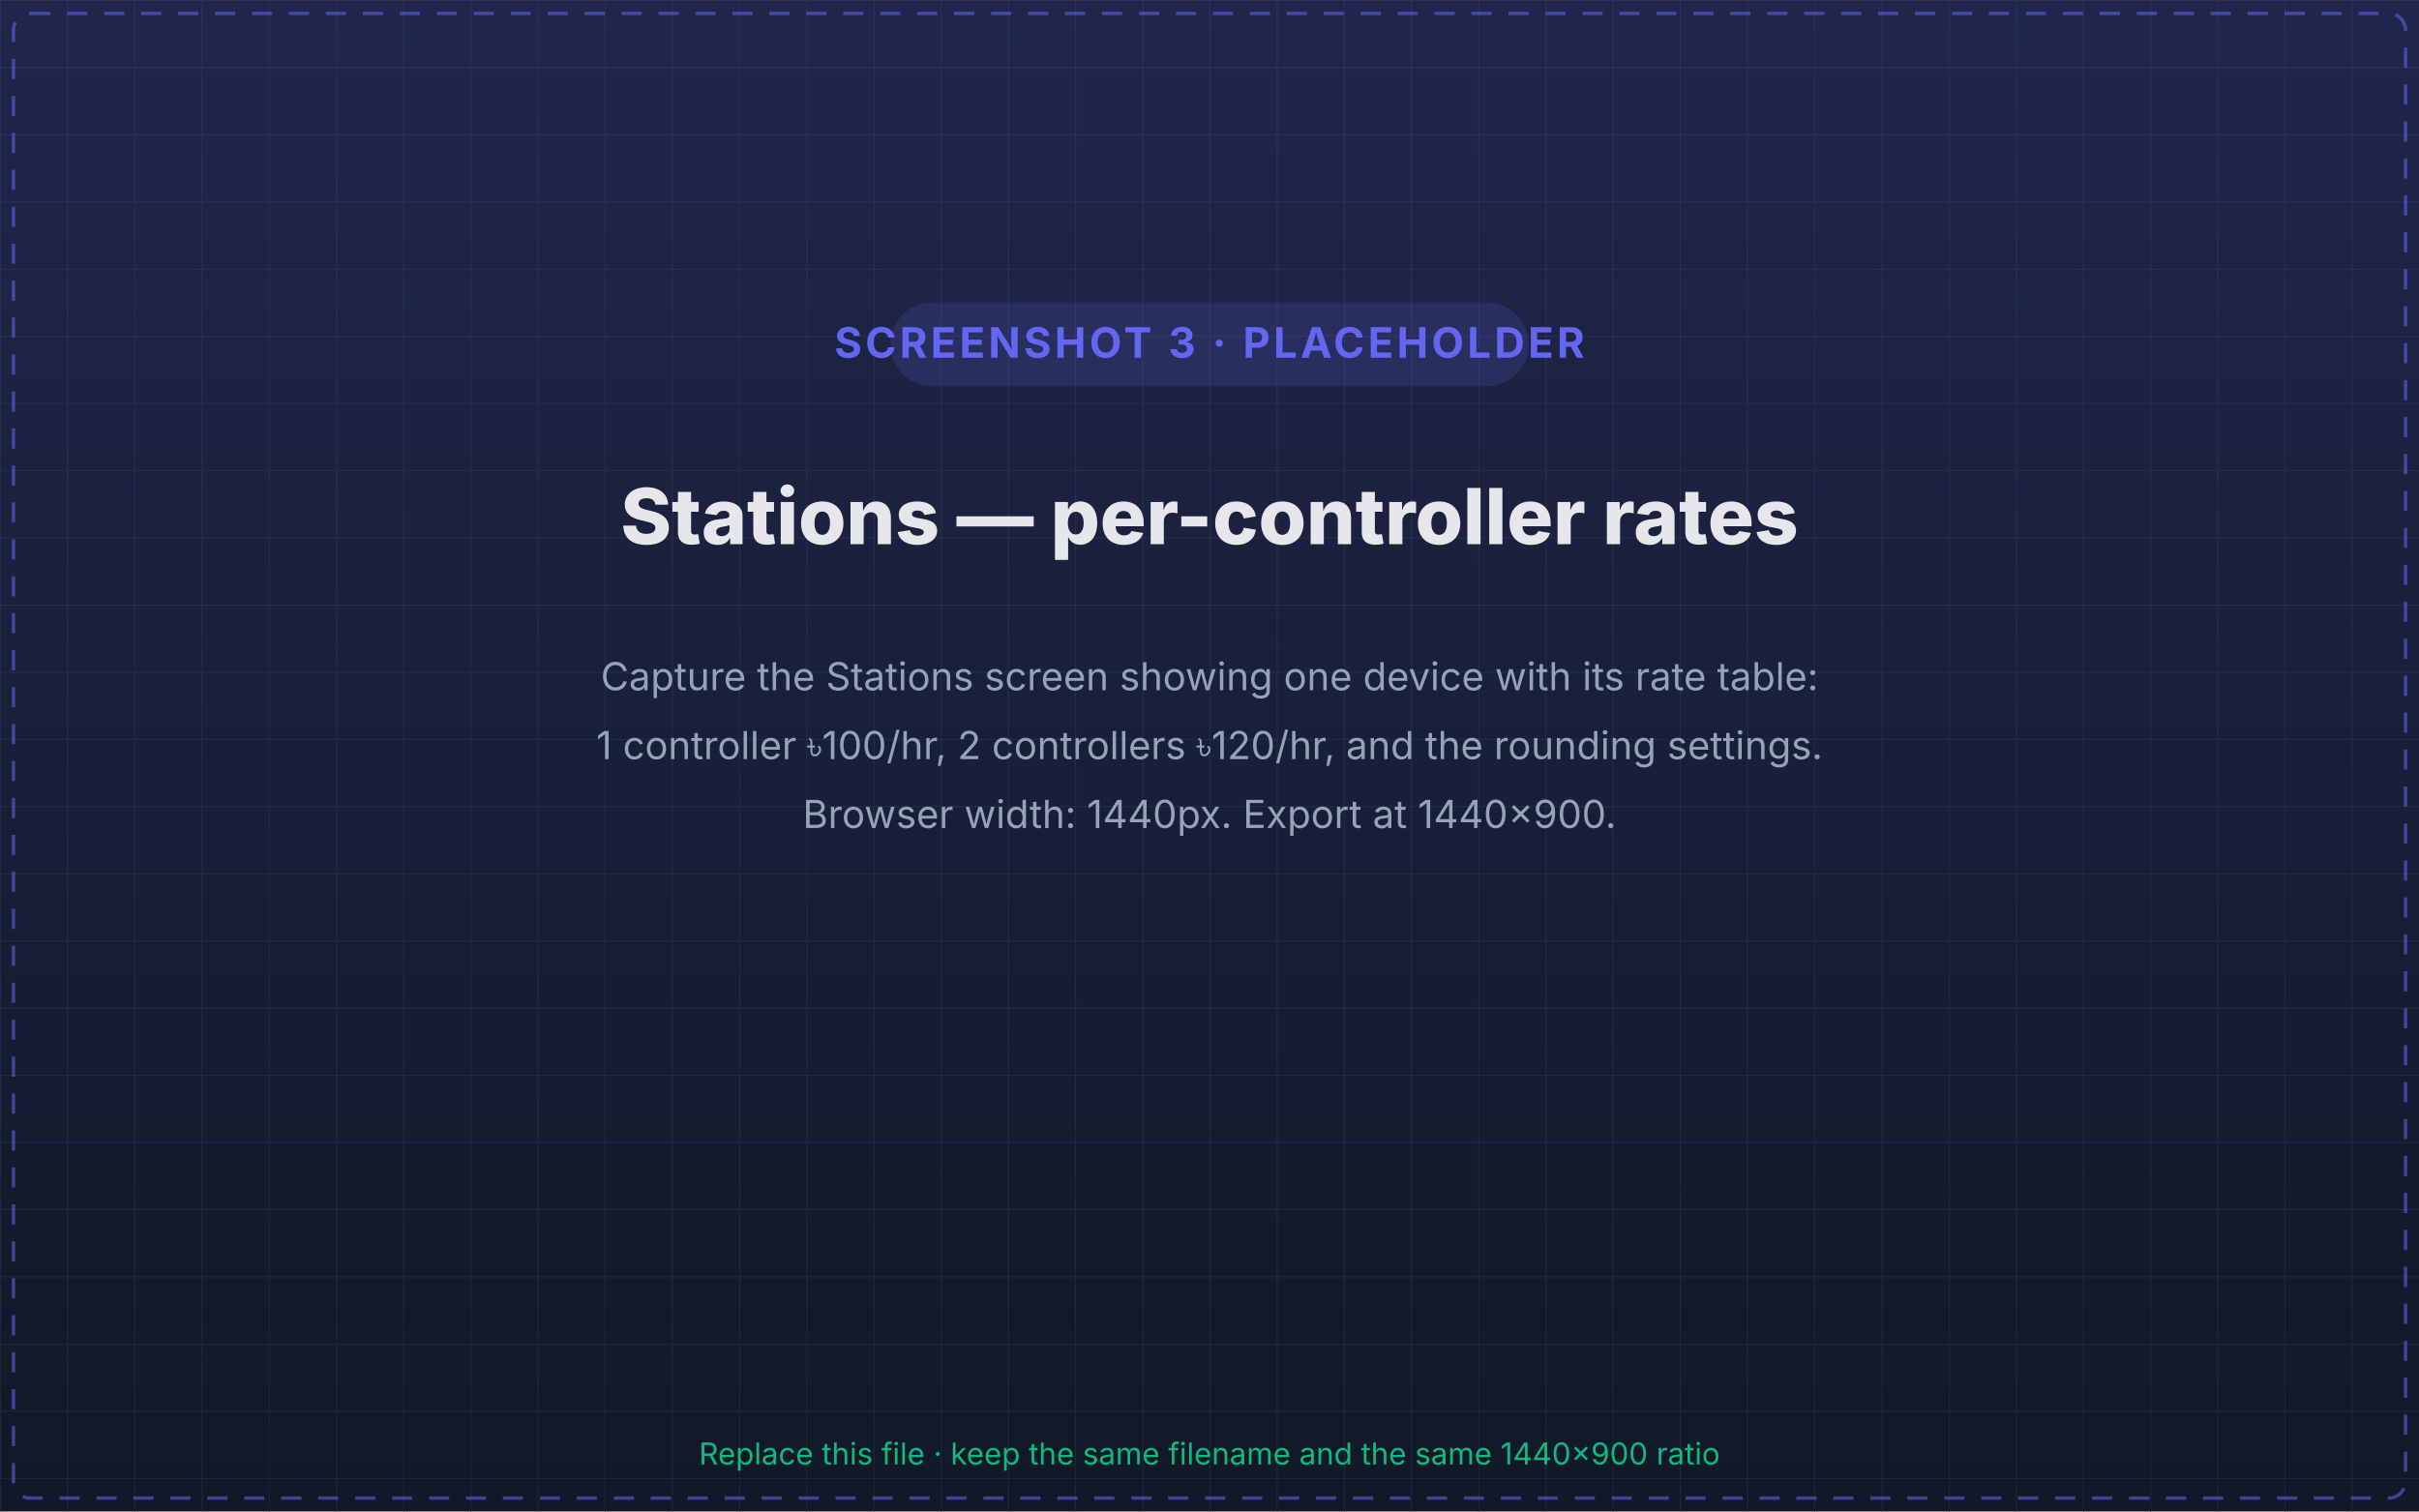
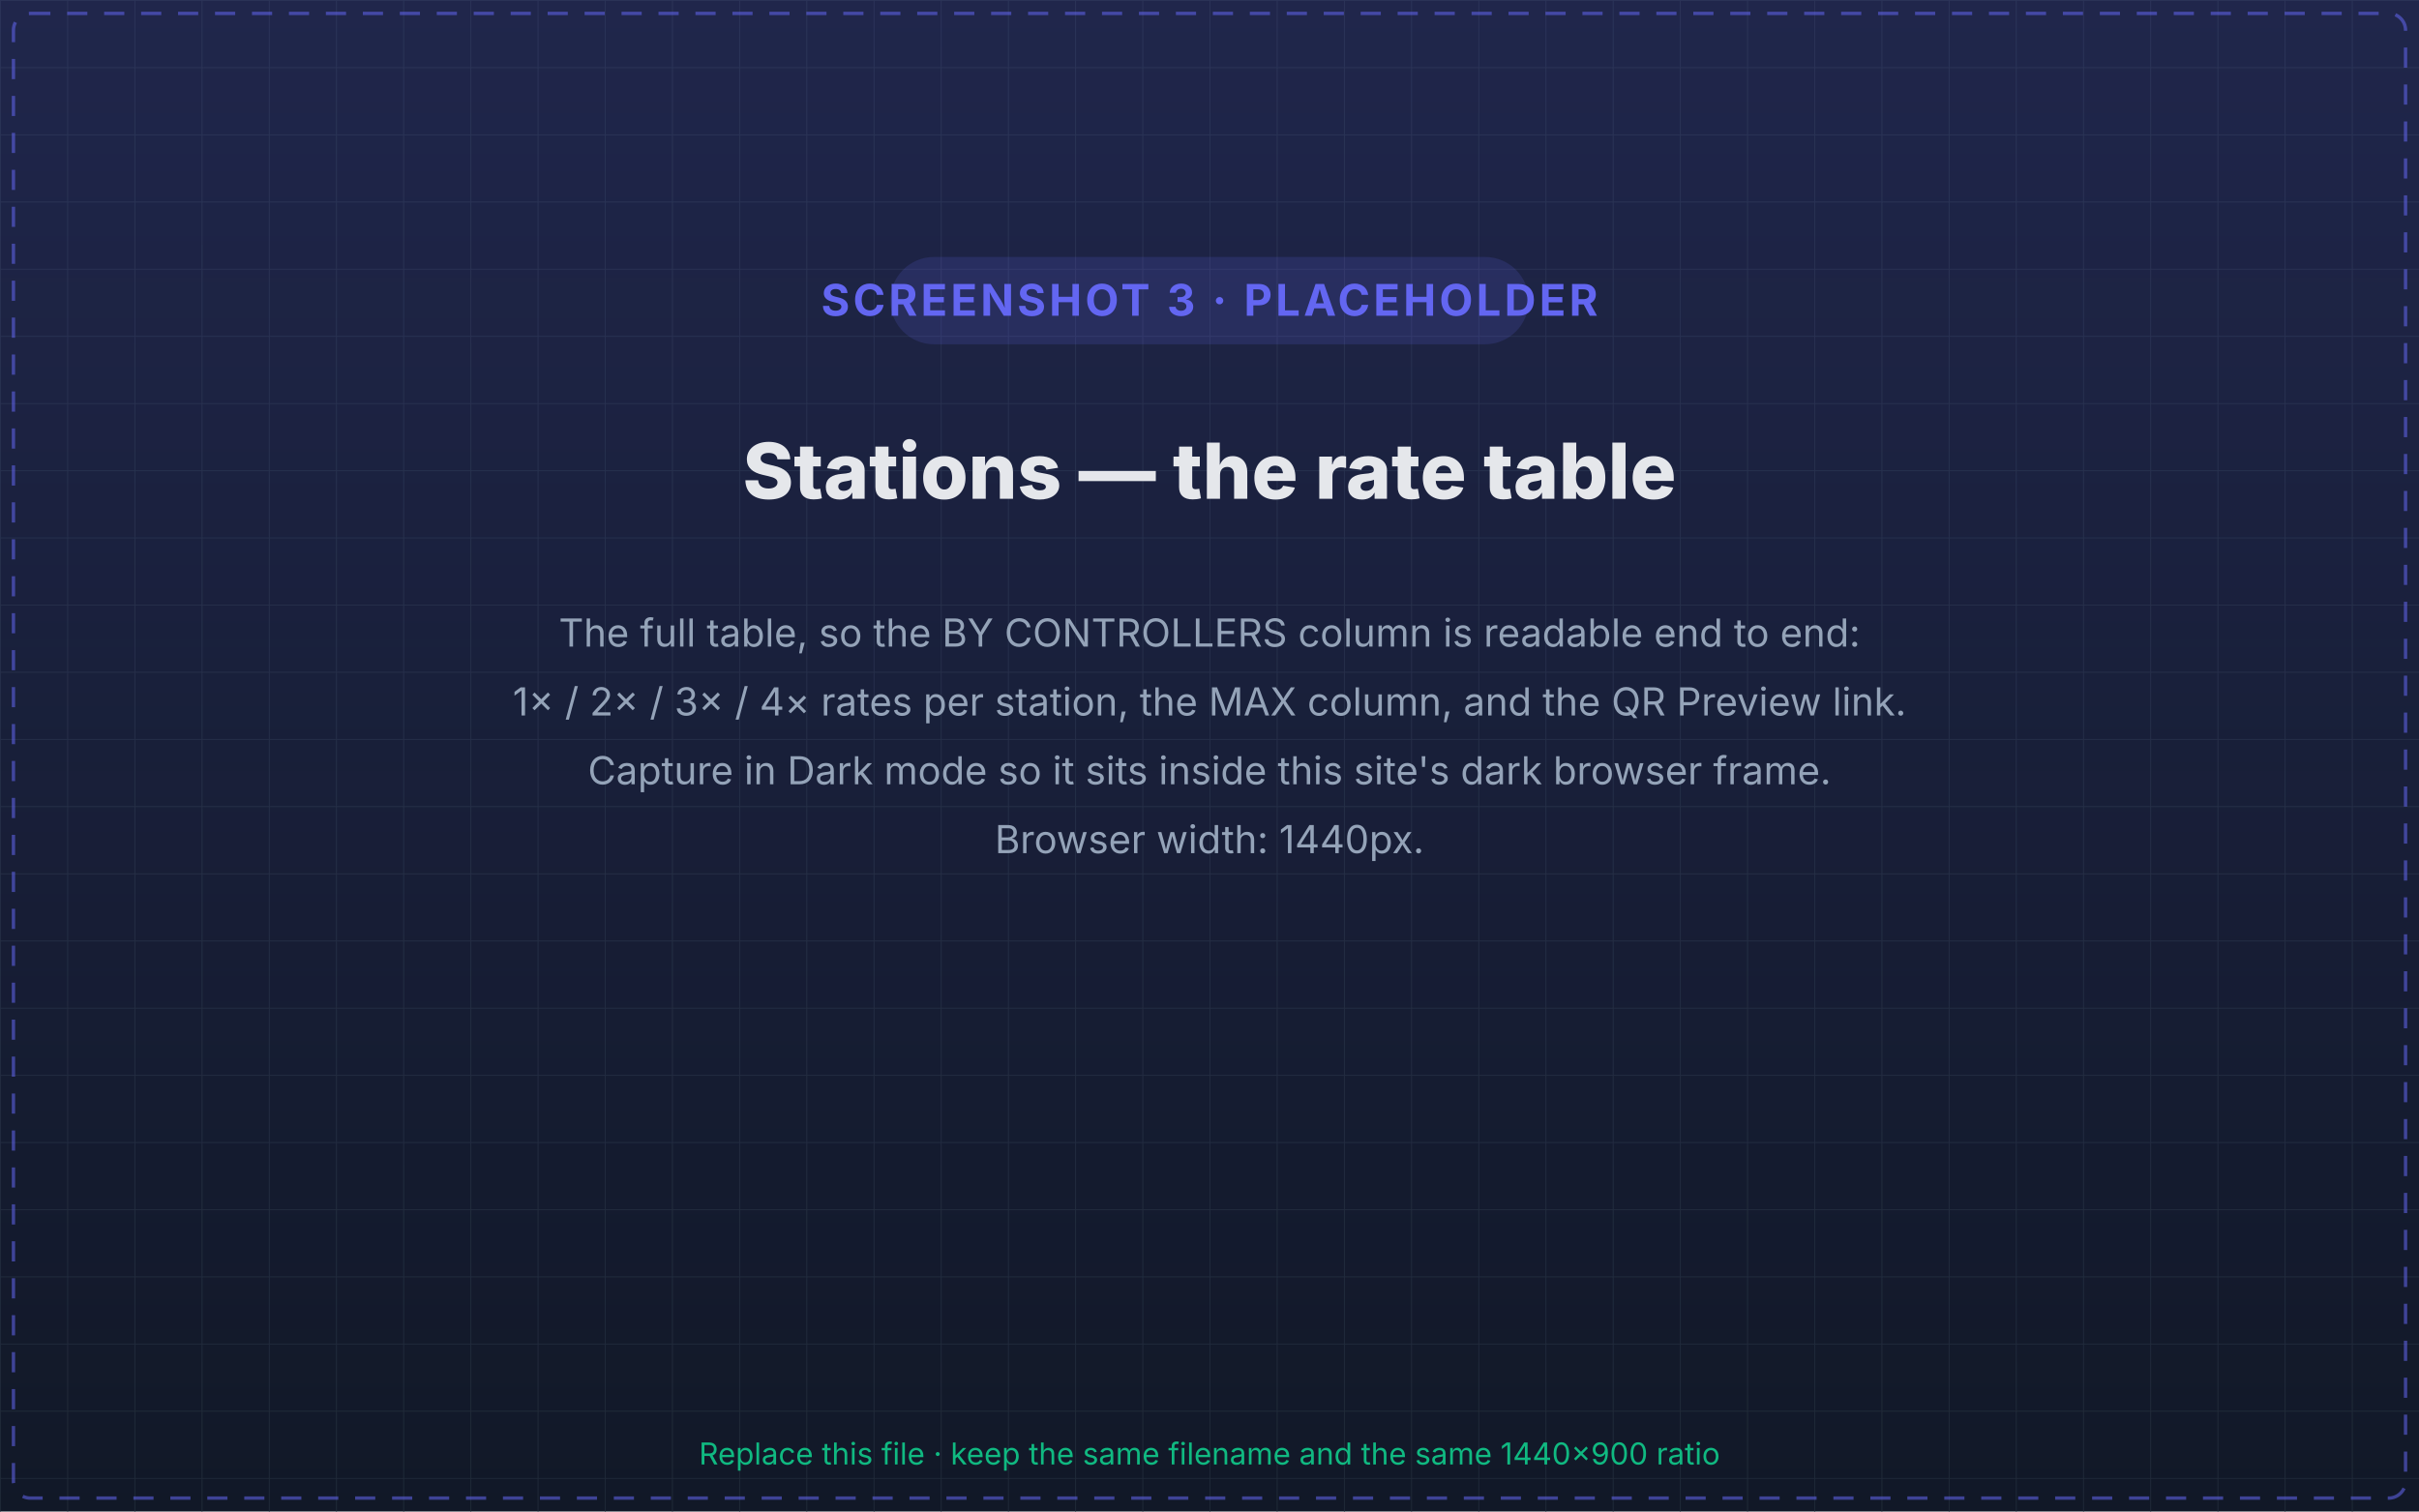
- <svg xmlns="http://www.w3.org/2000/svg" width="1440" height="900" viewBox="0 0 1440 900" role="img" aria-label="Stations — per-controller rates">
+ <svg xmlns="http://www.w3.org/2000/svg" width="1440" height="900" viewBox="0 0 1440 900" role="img" aria-label="Stations screenshot placeholder">
  <defs>
    <pattern id="g" width="40" height="40" patternUnits="userSpaceOnUse">
      <path d="M40 0H0V40" fill="none" stroke="#1f2937" stroke-width="1" />
    </pattern>
    <linearGradient id="fade" x1="0" y1="0" x2="0" y2="1">
      <stop offset="0" stop-color="#6366f1" stop-opacity=".18" />
      <stop offset="1" stop-color="#6366f1" stop-opacity="0" />
    </linearGradient>
  </defs>
  <rect width="1440" height="900" fill="#111827" />
  <rect width="1440" height="900" fill="url(#g)" />
  <rect width="1440" height="900" fill="url(#fade)" />
  <rect x="8" y="8" width="1424" height="884" fill="none" rx="10" stroke="#6366f1" stroke-width="2" stroke-dasharray="12 10" opacity=".55" />
-   <rect x="530 " y="180" width="380" height="50" rx="25" fill="#6366f1" opacity=".16" />
-   <text x="720" y="213" text-anchor="middle" font-family="Inter,Segoe UI,Arial,sans-serif" font-size="25" font-weight="700" fill="#6366f1" letter-spacing="2">SCREENSHOT 3 · PLACEHOLDER</text>
-   <text x="720" y="324" text-anchor="middle" font-family="Inter,Segoe UI,Arial,sans-serif" font-size="46" font-weight="800" fill="#e5e7eb">Stations — per-controller rates</text>
-   <text x="720" y="411" text-anchor="middle" font-family="Inter,Segoe UI,Arial,sans-serif" font-size="23" fill="#94a3b8">Capture the Stations screen showing one device with its rate table:</text>
-   <text x="720" y="452" text-anchor="middle" font-family="Inter,Segoe UI,Arial,sans-serif" font-size="23" fill="#94a3b8">1 controller ৳100/hr, 2 controllers ৳120/hr, and the rounding settings.</text>
-   <text x="720" y="493" text-anchor="middle" font-family="Inter,Segoe UI,Arial,sans-serif" font-size="23" fill="#94a3b8">Browser width: 1440px. Export at 1440×900.</text>
+   <rect x="530" y="153" width="380" height="52" rx="26" fill="#6366f1" opacity=".16" />
+   <text x="720" y="188" text-anchor="middle" font-family="Inter,Segoe UI,Arial,sans-serif" font-size="26" font-weight="700" fill="#6366f1" letter-spacing="2">SCREENSHOT 3 · PLACEHOLDER</text>
+   <text x="720" y="297" text-anchor="middle" font-family="Inter,Segoe UI,Arial,sans-serif" font-size="46" font-weight="800" fill="#e5e7eb">Stations — the rate table</text>
+   <text x="720" y="385" text-anchor="middle" font-family="Inter,Segoe UI,Arial,sans-serif" font-size="23" fill="#94a3b8">The full table, so the BY CONTROLLERS column is readable end to end:</text>
+   <text x="720" y="426" text-anchor="middle" font-family="Inter,Segoe UI,Arial,sans-serif" font-size="23" fill="#94a3b8">1× / 2× / 3× / 4× rates per station, the MAX column, and the QR Preview link.</text>
+   <text x="720" y="467" text-anchor="middle" font-family="Inter,Segoe UI,Arial,sans-serif" font-size="23" fill="#94a3b8">Capture in Dark mode so it sits inside this site's dark browser frame.</text>
+   <text x="720" y="508" text-anchor="middle" font-family="Inter,Segoe UI,Arial,sans-serif" font-size="23" fill="#94a3b8">Browser width: 1440px.</text>
  <text x="720" y="872" text-anchor="middle" font-family="Inter,Segoe UI,Arial,sans-serif" font-size="18" fill="#10b981">Replace this file · keep the same filename and the same 1440×900 ratio</text>
</svg>
